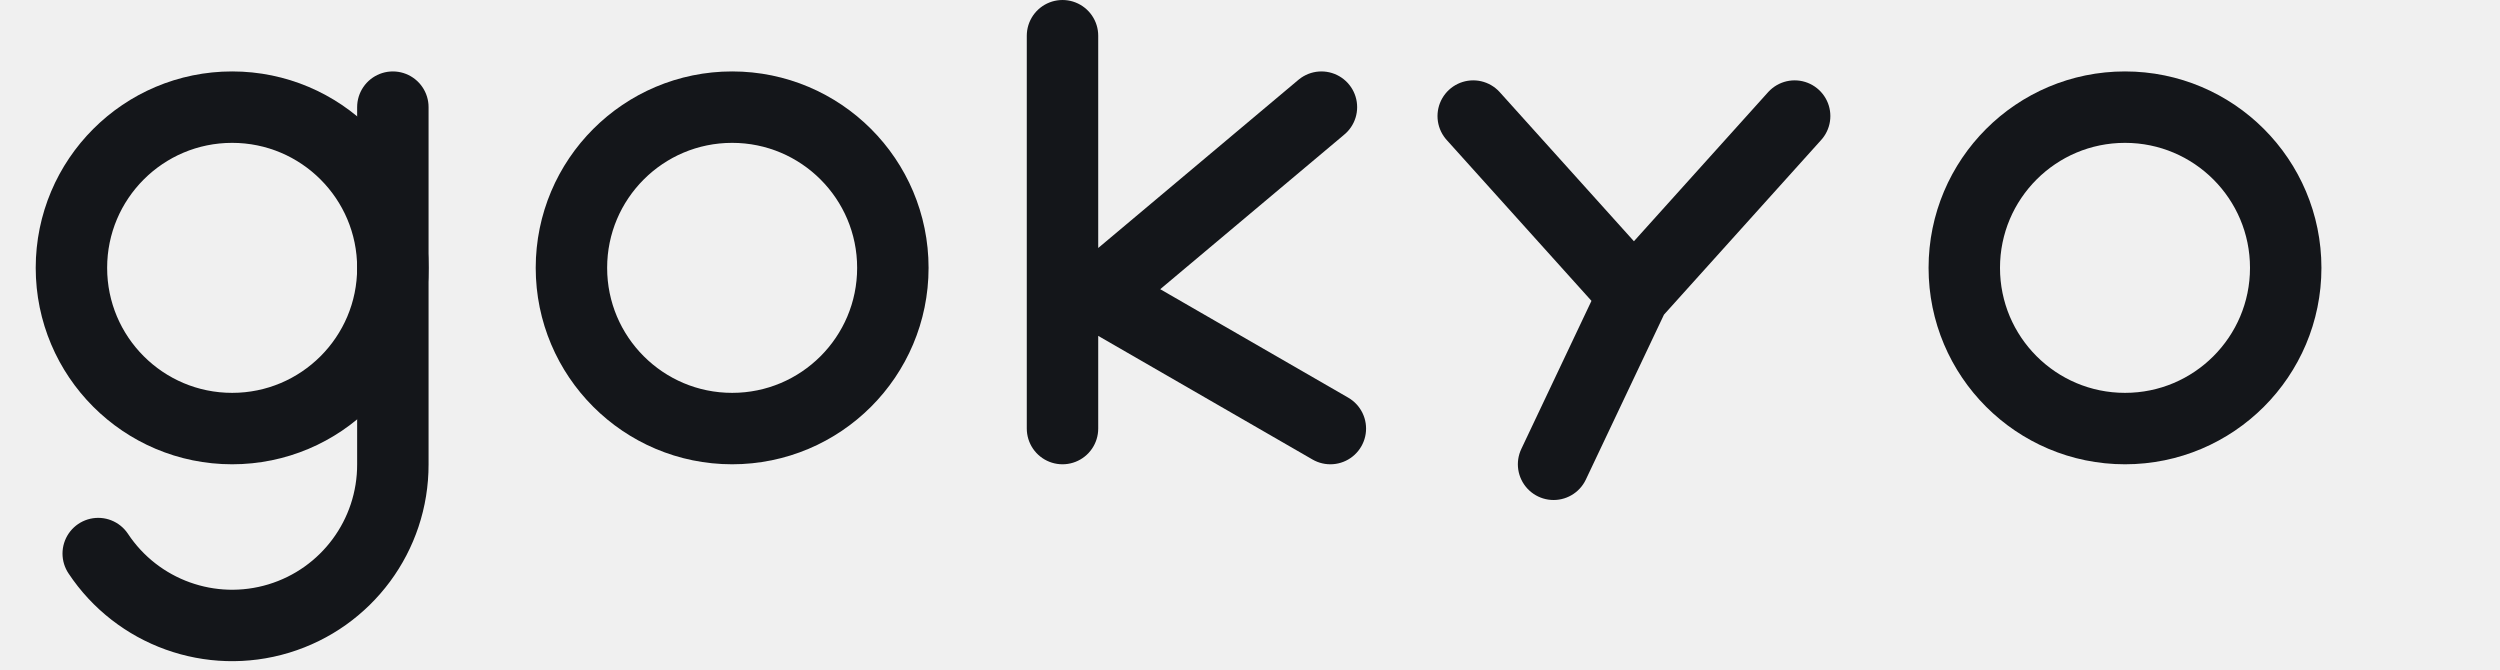
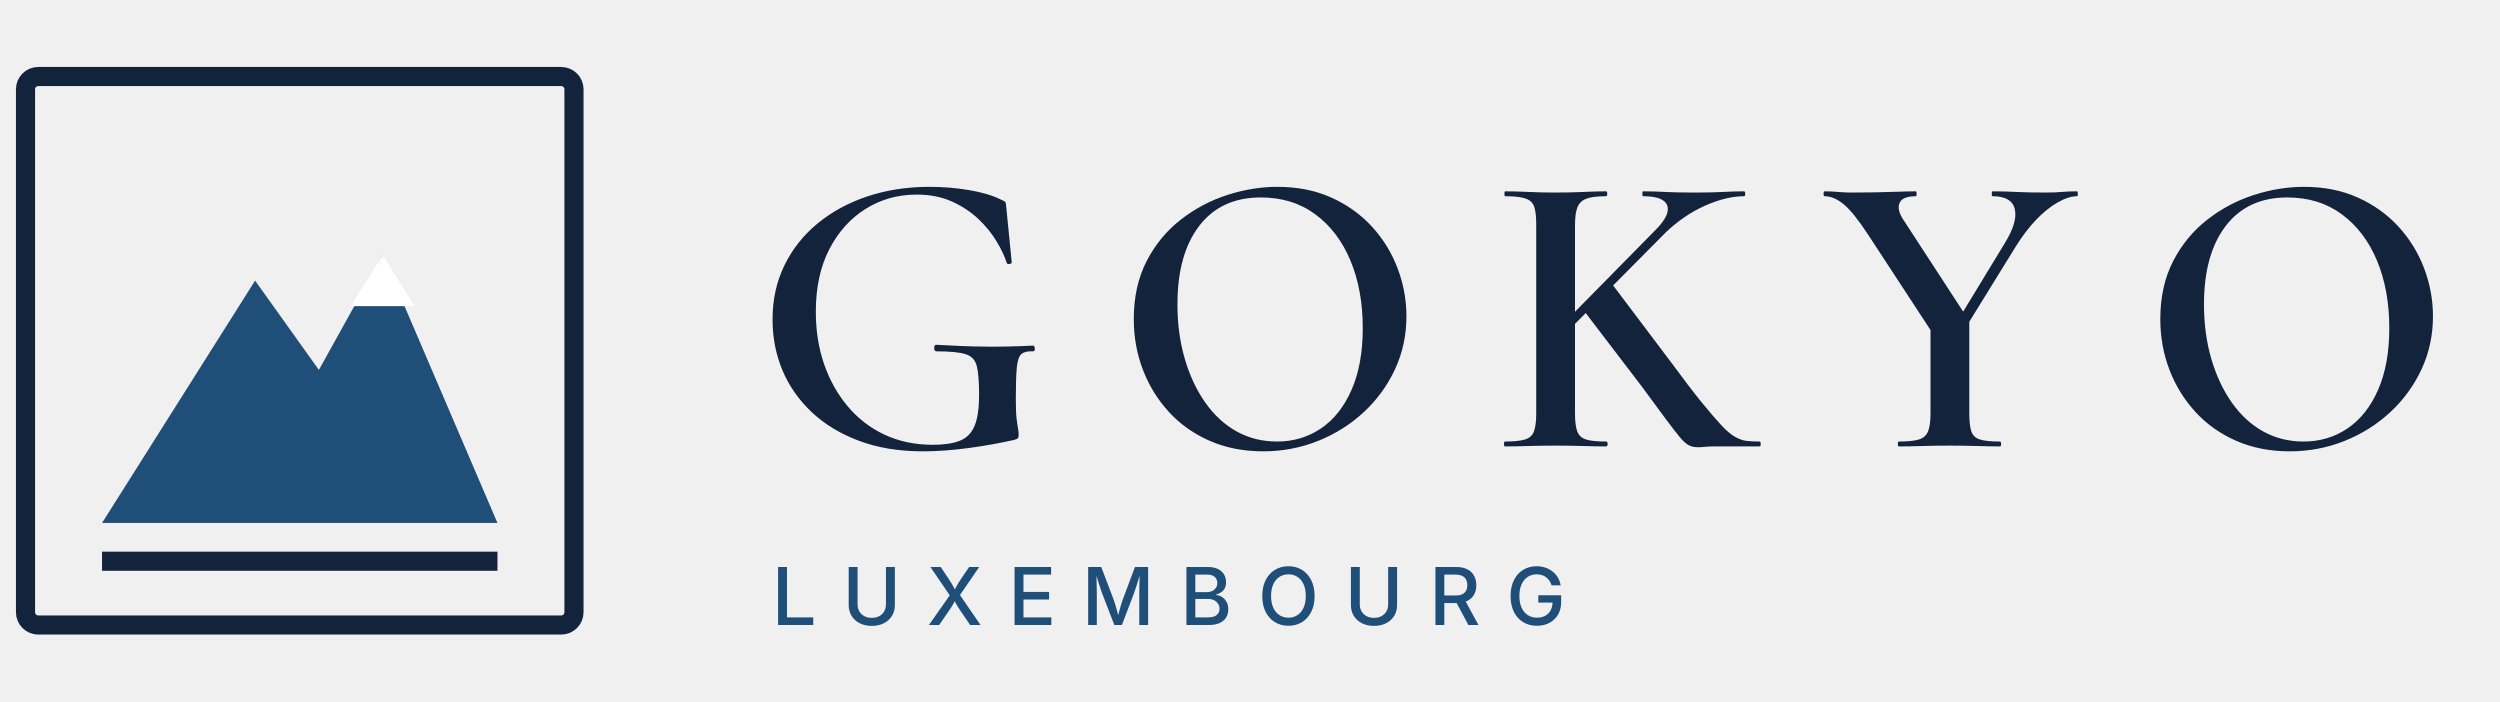
- <svg xmlns="http://www.w3.org/2000/svg" viewBox="0 0 560 150" role="img" aria-label="gokyo">
-   <g fill="none" stroke="#14161A" stroke-width="16" stroke-linecap="round" stroke-linejoin="round">
-     <circle cx="52" cy="60" r="36" />
-     <path d="M88 24 V104 A36 36 0 0 1 22 124" />
-     <circle cx="164" cy="60" r="36" />
-     <path d="M238 8 V96 M296 24 L246 66 L298 96" />
-     <path d="M330 26 L366 66 M402 26 L366 66 L348 104" />
-     <circle cx="476" cy="60" r="36" />
+ <svg xmlns="http://www.w3.org/2000/svg" viewBox="0 0 392 110" role="img" aria-label="Gokyo">
+   <g>
+     <rect x="4" y="12" width="86" height="86" rx="2" fill="none" stroke="#14233C" stroke-width="3" />
+     <path d="M16 82 L40 44 L50 58 L60 40 L78 82 Z" fill="#1F4E79" />
+     <path d="M55 48 L60 40 L65 48 Z" fill="#FFFFFF" />
+     <path d="M16 88 H78" stroke="#14233C" stroke-width="3" />
  </g>
+   <path d="M144.688 70.768Q139.12 70.768 134.736 69.136Q130.352 67.504 127.312 64.656Q124.272 61.808 122.704 58.096Q121.136 54.384 121.136 50.096Q121.136 45.424 122.992 41.616Q124.848 37.808 128.176 35.056Q131.504 32.304 135.984 30.8Q140.464 29.296 145.776 29.296Q148.912 29.296 151.952 29.808Q154.992 30.32 156.912 31.28Q157.552 31.536 157.648 31.696Q157.744 31.856 157.808 32.752L158.64 41.136Q158.64 41.328 158.32 41.392Q158.0 41.456 157.872 41.264Q157.36 39.664 156.24 37.808Q155.12 35.952 153.392 34.32Q151.664 32.688 149.264 31.6Q146.864 30.512 143.728 30.512Q139.312 30.512 135.728 32.752Q132.144 34.992 130.032 39.088Q127.92 43.184 127.92 48.88Q127.92 53.296 129.2 57.04Q130.48 60.784 132.88 63.664Q135.28 66.544 138.672 68.144Q142.064 69.744 146.288 69.744Q148.912 69.744 150.512 69.104Q152.112 68.464 152.816 66.768Q153.52 65.072 153.52 61.936Q153.52 58.864 153.168 57.424Q152.816 55.984 151.408 55.536Q150.0 55.088 146.864 55.088Q146.48 55.088 146.48 54.576Q146.48 54.064 146.8 54.064Q151.152 54.32 154.64 54.352Q158.128 54.384 161.968 54.192Q162.224 54.192 162.256 54.64Q162.288 55.088 161.968 55.088Q160.752 55.024 160.176 55.504Q159.6 55.984 159.44 57.584Q159.28 59.184 159.28 62.576Q159.28 64.688 159.408 65.712Q159.536 66.736 159.632 67.216Q159.728 67.696 159.728 68.208Q159.728 68.592 159.6 68.72Q159.472 68.848 159.024 68.976Q155.632 69.744 151.856 70.256Q148.08 70.768 144.688 70.768Z M198.064 70.768Q193.456 70.768 189.712 69.136Q185.968 67.504 183.312 64.624Q180.656 61.744 179.216 58.0Q177.776 54.256 177.776 50.032Q177.776 44.848 179.792 40.944Q181.808 37.04 185.136 34.448Q188.464 31.856 192.432 30.576Q196.4 29.296 200.304 29.296Q205.04 29.296 208.784 30.992Q212.528 32.688 215.152 35.568Q217.776 38.448 219.152 42.096Q220.528 45.744 220.528 49.584Q220.528 54.064 218.736 57.904Q216.944 61.744 213.84 64.624Q210.736 67.504 206.672 69.136Q202.608 70.768 198.064 70.768ZM200.24 69.232Q204.08 69.232 207.12 67.184Q210.16 65.136 211.92 61.136Q213.68 57.136 213.68 51.44Q213.68 45.488 211.76 40.88Q209.84 36.272 206.256 33.616Q202.672 30.96 197.68 30.96Q191.472 30.96 188.048 35.408Q184.624 39.856 184.624 47.728Q184.624 52.336 185.776 56.272Q186.928 60.208 189.008 63.152Q191.088 66.096 193.936 67.664Q196.784 69.232 200.24 69.232Z M240.88 64.816V35.184Q240.88 33.328 240.56 32.4Q240.24 31.472 239.184 31.12Q238.128 30.768 236.016 30.768Q235.888 30.768 235.888 30.384Q235.888 30.0 236.016 30.0Q237.68 30.0 239.664 30.096Q241.648 30.192 243.888 30.192Q246.32 30.192 248.304 30.096Q250.288 30.0 251.824 30.0Q252.016 30.0 252.016 30.384Q252.016 30.768 251.824 30.768Q249.776 30.768 248.752 31.152Q247.728 31.536 247.344 32.496Q246.96 33.456 246.96 35.312V64.816Q246.96 66.672 247.312 67.632Q247.664 68.592 248.688 68.912Q249.712 69.232 251.824 69.232Q252.08 69.232 252.08 69.616Q252.08 70.0 251.824 70.0Q250.224 70.0 248.272 69.936Q246.32 69.872 243.888 69.872Q241.648 69.872 239.6 69.936Q237.552 70.0 235.952 70.0Q235.824 70.0 235.824 69.616Q235.824 69.232 235.952 69.232Q238.064 69.232 239.12 68.912Q240.176 68.592 240.528 67.632Q240.88 66.672 240.88 64.816ZM257.52 60.72 248.24 48.56 252.72 44.464 262.32 57.2Q264.944 60.784 266.8 63.056Q268.656 65.328 269.872 66.64Q271.088 67.952 272.048 68.496Q273.008 69.04 273.904 69.136Q274.8 69.232 275.888 69.232Q276.08 69.232 276.08 69.616Q276.08 70.0 275.888 70.0Q273.072 70.0 271.344 70.0Q269.616 70.0 268.72 70.0Q267.888 70.0 267.312 70.064Q266.736 70.128 266.288 70.128Q265.392 70.128 264.784 69.808Q264.176 69.488 263.376 68.528Q262.576 67.568 261.2 65.712Q259.824 63.856 257.52 60.72ZM243.056 52.848 259.568 36.08Q261.936 33.712 261.424 32.24Q260.912 30.768 257.648 30.768Q257.52 30.768 257.52 30.384Q257.52 30.0 257.648 30.0Q259.376 30.0 261.104 30.096Q262.832 30.192 265.648 30.192Q268.528 30.192 270.192 30.096Q271.856 30.0 273.456 30.0Q273.648 30.0 273.648 30.384Q273.648 30.768 273.456 30.768Q270.704 30.768 267.376 32.24Q264.048 33.712 261.168 36.464L244.784 52.976Z M305.904 52.016 314.352 38.128Q316.4 34.8 315.92 32.784Q315.44 30.768 312.432 30.768Q312.304 30.768 312.304 30.384Q312.304 30.0 312.432 30.0Q314.416 30.0 316.144 30.096Q317.872 30.192 320.688 30.192Q322.288 30.192 323.28 30.096Q324.272 30.0 325.68 30.0Q325.808 30.0 325.808 30.384Q325.808 30.768 325.68 30.768Q324.336 30.768 322.608 31.76Q320.88 32.752 319.216 34.512Q317.552 36.272 316.08 38.64L307.184 53.04ZM303.216 52.528 292.912 36.784Q290.608 33.264 289.072 32.016Q287.536 30.768 286.128 30.768Q285.936 30.768 285.936 30.384Q285.936 30.0 286.128 30.0Q287.152 30.0 288.24 30.096Q289.328 30.192 290.288 30.192Q292.08 30.192 293.968 30.16Q295.856 30.128 297.552 30.064Q299.248 30.0 300.4 30.0Q300.528 30.0 300.528 30.384Q300.528 30.768 300.4 30.768Q298.288 30.768 297.84 31.856Q297.392 32.944 298.544 34.608L308.336 49.648ZM302.704 50.16 308.784 49.584V64.816Q308.784 66.672 309.104 67.632Q309.424 68.592 310.448 68.912Q311.472 69.232 313.584 69.232Q313.776 69.232 313.776 69.616Q313.776 70.0 313.584 70.0Q311.984 70.0 310.032 69.936Q308.08 69.872 305.712 69.872Q303.472 69.872 301.392 69.936Q299.312 70.0 297.712 70.0Q297.584 70.0 297.584 69.616Q297.584 69.232 297.712 69.232Q299.824 69.232 300.88 68.912Q301.936 68.592 302.32 67.632Q302.704 66.672 302.704 64.816Z M359.024 70.768Q354.416 70.768 350.672 69.136Q346.928 67.504 344.272 64.624Q341.616 61.744 340.176 58.0Q338.736 54.256 338.736 50.032Q338.736 44.848 340.752 40.944Q342.768 37.04 346.096 34.448Q349.424 31.856 353.392 30.576Q357.36 29.296 361.264 29.296Q366 29.296 369.744 30.992Q373.488 32.688 376.112 35.568Q378.736 38.448 380.112 42.096Q381.488 45.744 381.488 49.584Q381.488 54.064 379.696 57.904Q377.904 61.744 374.8 64.624Q371.696 67.504 367.632 69.136Q363.568 70.768 359.024 70.768ZM361.2 69.232Q365.04 69.232 368.08 67.184Q371.12 65.136 372.88 61.136Q374.64 57.136 374.64 51.44Q374.64 45.488 372.72 40.88Q370.8 36.272 367.216 33.616Q363.632 30.96 358.64 30.96Q352.432 30.96 349.008 35.408Q345.584 39.856 345.584 47.728Q345.584 52.336 346.736 56.272Q347.888 60.208 349.968 63.152Q352.048 66.096 354.896 67.664Q357.744 69.232 361.2 69.232Z" fill="#14233C" />
+   <path d="M122.007 98.0V88.906H123.399V96.804H127.519V98.0Z M136.7 98.14Q135.608 98.14 134.79 97.719Q133.972 97.298 133.524 96.563Q133.075 95.827 133.075 94.875V88.906H134.467V94.759Q134.467 95.375 134.738 95.852Q135.01 96.328 135.51 96.602Q136.011 96.877 136.7 96.877Q137.384 96.877 137.881 96.602Q138.379 96.328 138.647 95.852Q138.916 95.375 138.916 94.759V88.906H140.314V94.875Q140.314 95.827 139.865 96.563Q139.417 97.298 138.602 97.719Q137.787 98.14 136.7 98.14Z M145.656 98.0 149.282 92.83V93.874L145.888 88.906H147.506L148.708 90.7Q149.001 91.127 149.184 91.439Q149.367 91.75 149.52 92.043Q149.673 92.336 149.868 92.714H149.569Q149.758 92.342 149.914 92.049Q150.069 91.756 150.259 91.442Q150.448 91.127 150.735 90.7L151.961 88.906H153.542L150.173 93.807V92.794L153.744 98.0H152.12L150.637 95.827Q150.381 95.449 150.21 95.177Q150.039 94.906 149.895 94.643Q149.752 94.381 149.575 94.033H149.837Q149.66 94.368 149.514 94.631Q149.367 94.893 149.197 95.168Q149.026 95.443 148.757 95.827L147.256 98.0Z M159.086 98.0V88.906H164.812V90.102H160.478V92.812H164.5V94.002H160.478V96.804H164.848V98.0Z M170.624 98.0V88.906H172.675L174.659 94.124Q174.744 94.356 174.851 94.71Q174.958 95.064 175.074 95.479Q175.19 95.894 175.293 96.297Q175.397 96.7 175.477 97.023H175.184Q175.263 96.718 175.367 96.318Q175.47 95.919 175.586 95.504Q175.702 95.089 175.812 94.722Q175.922 94.356 176.008 94.124L177.961 88.906H180.024V98.0H178.638V93.105Q178.638 92.824 178.644 92.434Q178.65 92.043 178.66 91.607Q178.669 91.17 178.678 90.725Q178.687 90.279 178.693 89.87H178.797Q178.675 90.316 178.531 90.789Q178.388 91.262 178.251 91.701Q178.113 92.141 177.988 92.504Q177.863 92.867 177.778 93.105L175.916 98.0H174.726L172.84 93.105Q172.748 92.873 172.629 92.516Q172.51 92.159 172.37 91.723Q172.229 91.286 172.083 90.813Q171.937 90.34 171.79 89.87H171.912Q171.924 90.242 171.933 90.679Q171.943 91.115 171.952 91.561Q171.961 92.006 171.97 92.406Q171.979 92.806 171.979 93.105V98.0Z M186.032 98.0V88.906H189.383Q190.353 88.906 190.988 89.223Q191.623 89.541 191.934 90.081Q192.245 90.621 192.245 91.292Q192.245 91.86 192.038 92.247Q191.83 92.635 191.479 92.87Q191.128 93.105 190.707 93.215V93.306Q191.165 93.325 191.598 93.596Q192.031 93.868 192.315 94.359Q192.599 94.851 192.599 95.552Q192.599 96.242 192.273 96.798Q191.946 97.353 191.269 97.677Q190.591 98.0 189.529 98.0ZM187.423 96.804H189.389Q190.365 96.804 190.792 96.425Q191.22 96.047 191.22 95.485Q191.22 95.046 191.003 94.692Q190.786 94.338 190.39 94.127Q189.993 93.917 189.444 93.917H187.423ZM187.423 92.843H189.248Q189.706 92.843 190.078 92.666Q190.451 92.489 190.664 92.165Q190.878 91.842 190.878 91.408Q190.878 90.847 190.487 90.471Q190.097 90.096 189.285 90.096H187.423Z M202.031 98.122Q200.853 98.122 199.922 97.564Q198.992 97.005 198.458 95.958Q197.924 94.912 197.924 93.459Q197.924 92 198.458 90.953Q198.992 89.907 199.922 89.345Q200.853 88.784 202.031 88.784Q203.209 88.784 204.134 89.345Q205.059 89.907 205.593 90.953Q206.127 92 206.127 93.459Q206.127 94.912 205.593 95.958Q205.059 97.005 204.134 97.564Q203.209 98.122 202.031 98.122ZM202.031 96.853Q202.806 96.853 203.42 96.465Q204.033 96.077 204.39 95.318Q204.747 94.558 204.747 93.459Q204.747 92.348 204.39 91.588Q204.033 90.828 203.42 90.441Q202.806 90.053 202.031 90.053Q201.25 90.053 200.634 90.444Q200.017 90.834 199.66 91.594Q199.303 92.354 199.303 93.459Q199.303 94.558 199.66 95.314Q200.017 96.071 200.634 96.462Q201.25 96.853 202.031 96.853Z M215.449 98.14Q214.356 98.14 213.539 97.719Q212.721 97.298 212.272 96.563Q211.823 95.827 211.823 94.875V88.906H213.215V94.759Q213.215 95.375 213.487 95.852Q213.758 96.328 214.259 96.602Q214.759 96.877 215.449 96.877Q216.133 96.877 216.63 96.602Q217.127 96.328 217.396 95.852Q217.665 95.375 217.665 94.759V88.906H219.062V94.875Q219.062 95.827 218.614 96.563Q218.165 97.298 217.35 97.719Q216.535 98.14 215.449 98.14Z M225.076 98.0V88.906H228.336Q229.385 88.906 230.087 89.269Q230.789 89.632 231.137 90.279Q231.485 90.926 231.485 91.762Q231.485 92.604 231.134 93.236Q230.783 93.868 230.081 94.216Q229.379 94.564 228.323 94.564H225.876V93.374H228.189Q228.861 93.374 229.273 93.181Q229.685 92.989 229.88 92.629Q230.075 92.269 230.075 91.762Q230.075 91.25 229.88 90.877Q229.685 90.505 229.27 90.3Q228.854 90.096 228.177 90.096H226.468V98.0ZM230.246 98.0 228.043 93.892H229.587L231.827 98.0Z M240.997 98.122Q239.764 98.122 238.833 97.554Q237.902 96.987 237.38 95.94Q236.858 94.893 236.858 93.459Q236.858 92.006 237.386 90.96Q237.914 89.913 238.836 89.348Q239.758 88.784 240.936 88.784Q241.668 88.784 242.306 89Q242.944 89.217 243.447 89.617Q243.951 90.017 244.277 90.569Q244.604 91.121 244.714 91.781H243.285Q243.163 91.384 242.95 91.063Q242.736 90.743 242.44 90.517Q242.144 90.291 241.769 90.172Q241.393 90.053 240.948 90.053Q240.179 90.053 239.565 90.444Q238.952 90.834 238.595 91.594Q238.238 92.354 238.238 93.453Q238.238 94.552 238.595 95.308Q238.952 96.065 239.574 96.459Q240.197 96.853 241.003 96.853Q241.735 96.853 242.281 96.557Q242.828 96.26 243.13 95.714Q243.432 95.168 243.432 94.423L243.792 94.484H241.204V93.337H244.793V94.381Q244.793 95.528 244.302 96.367Q243.81 97.207 242.956 97.664Q242.101 98.122 240.997 98.122Z" fill="#1F4E79" />
</svg>
